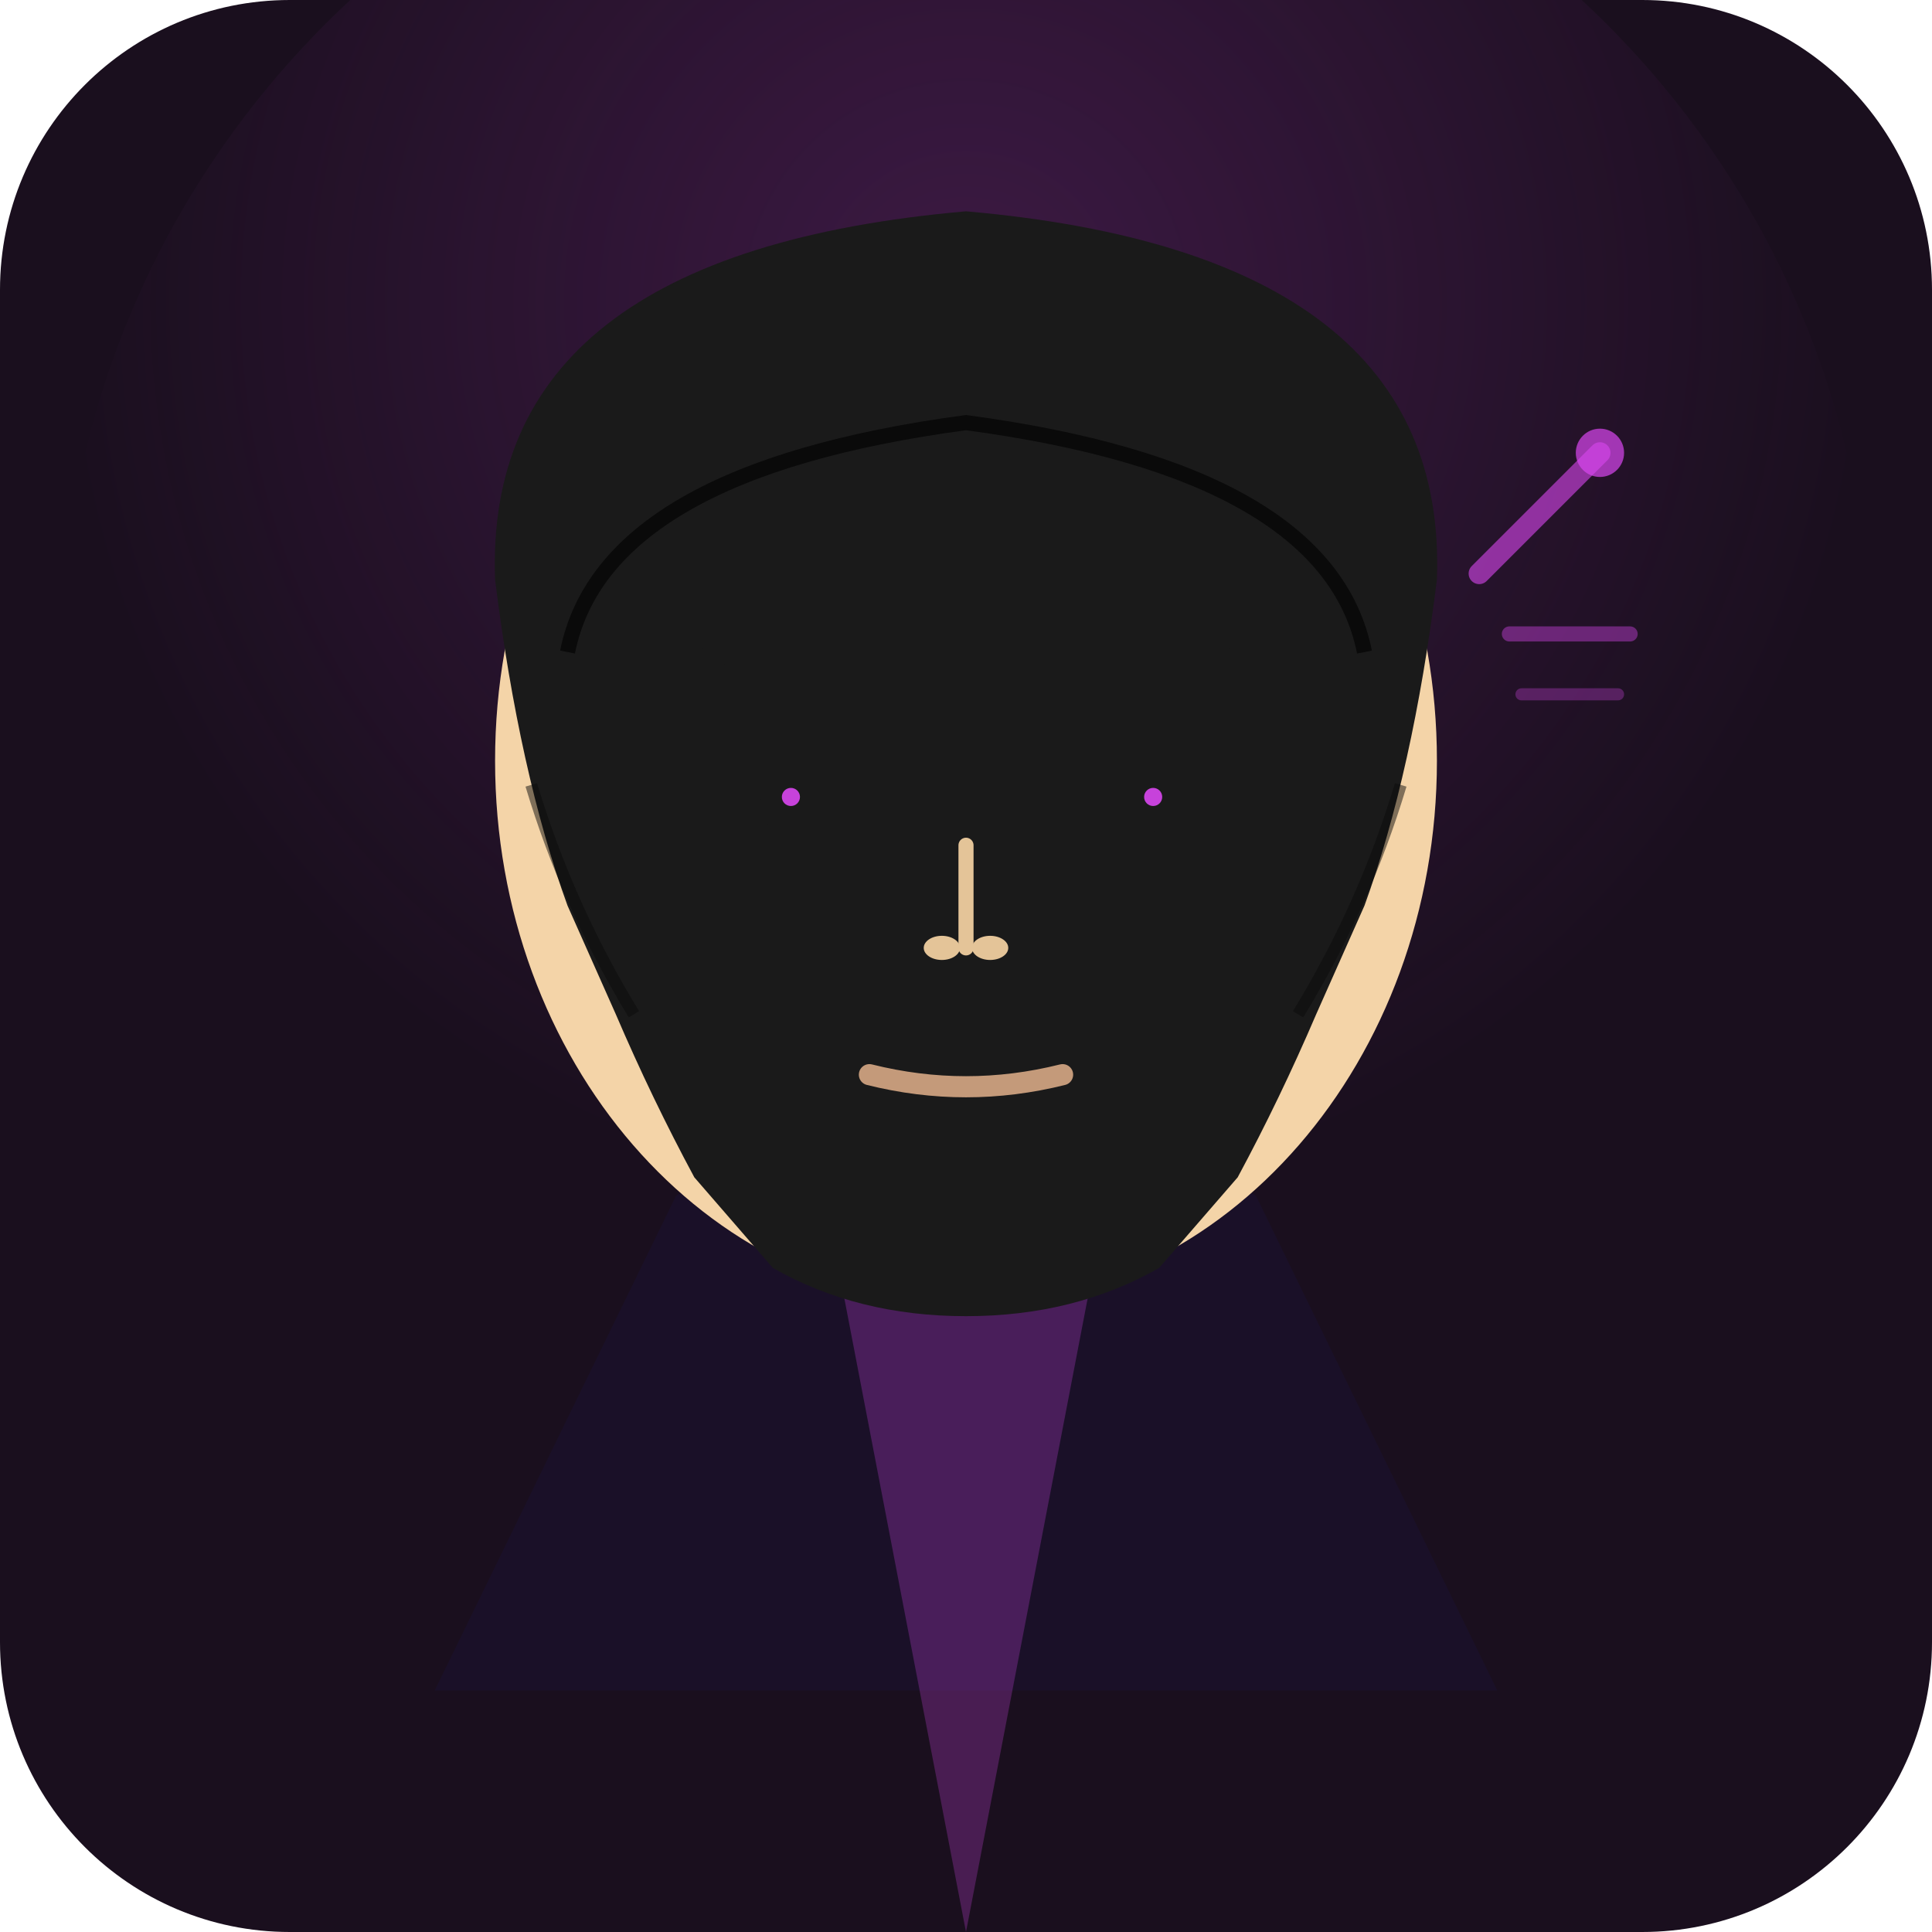
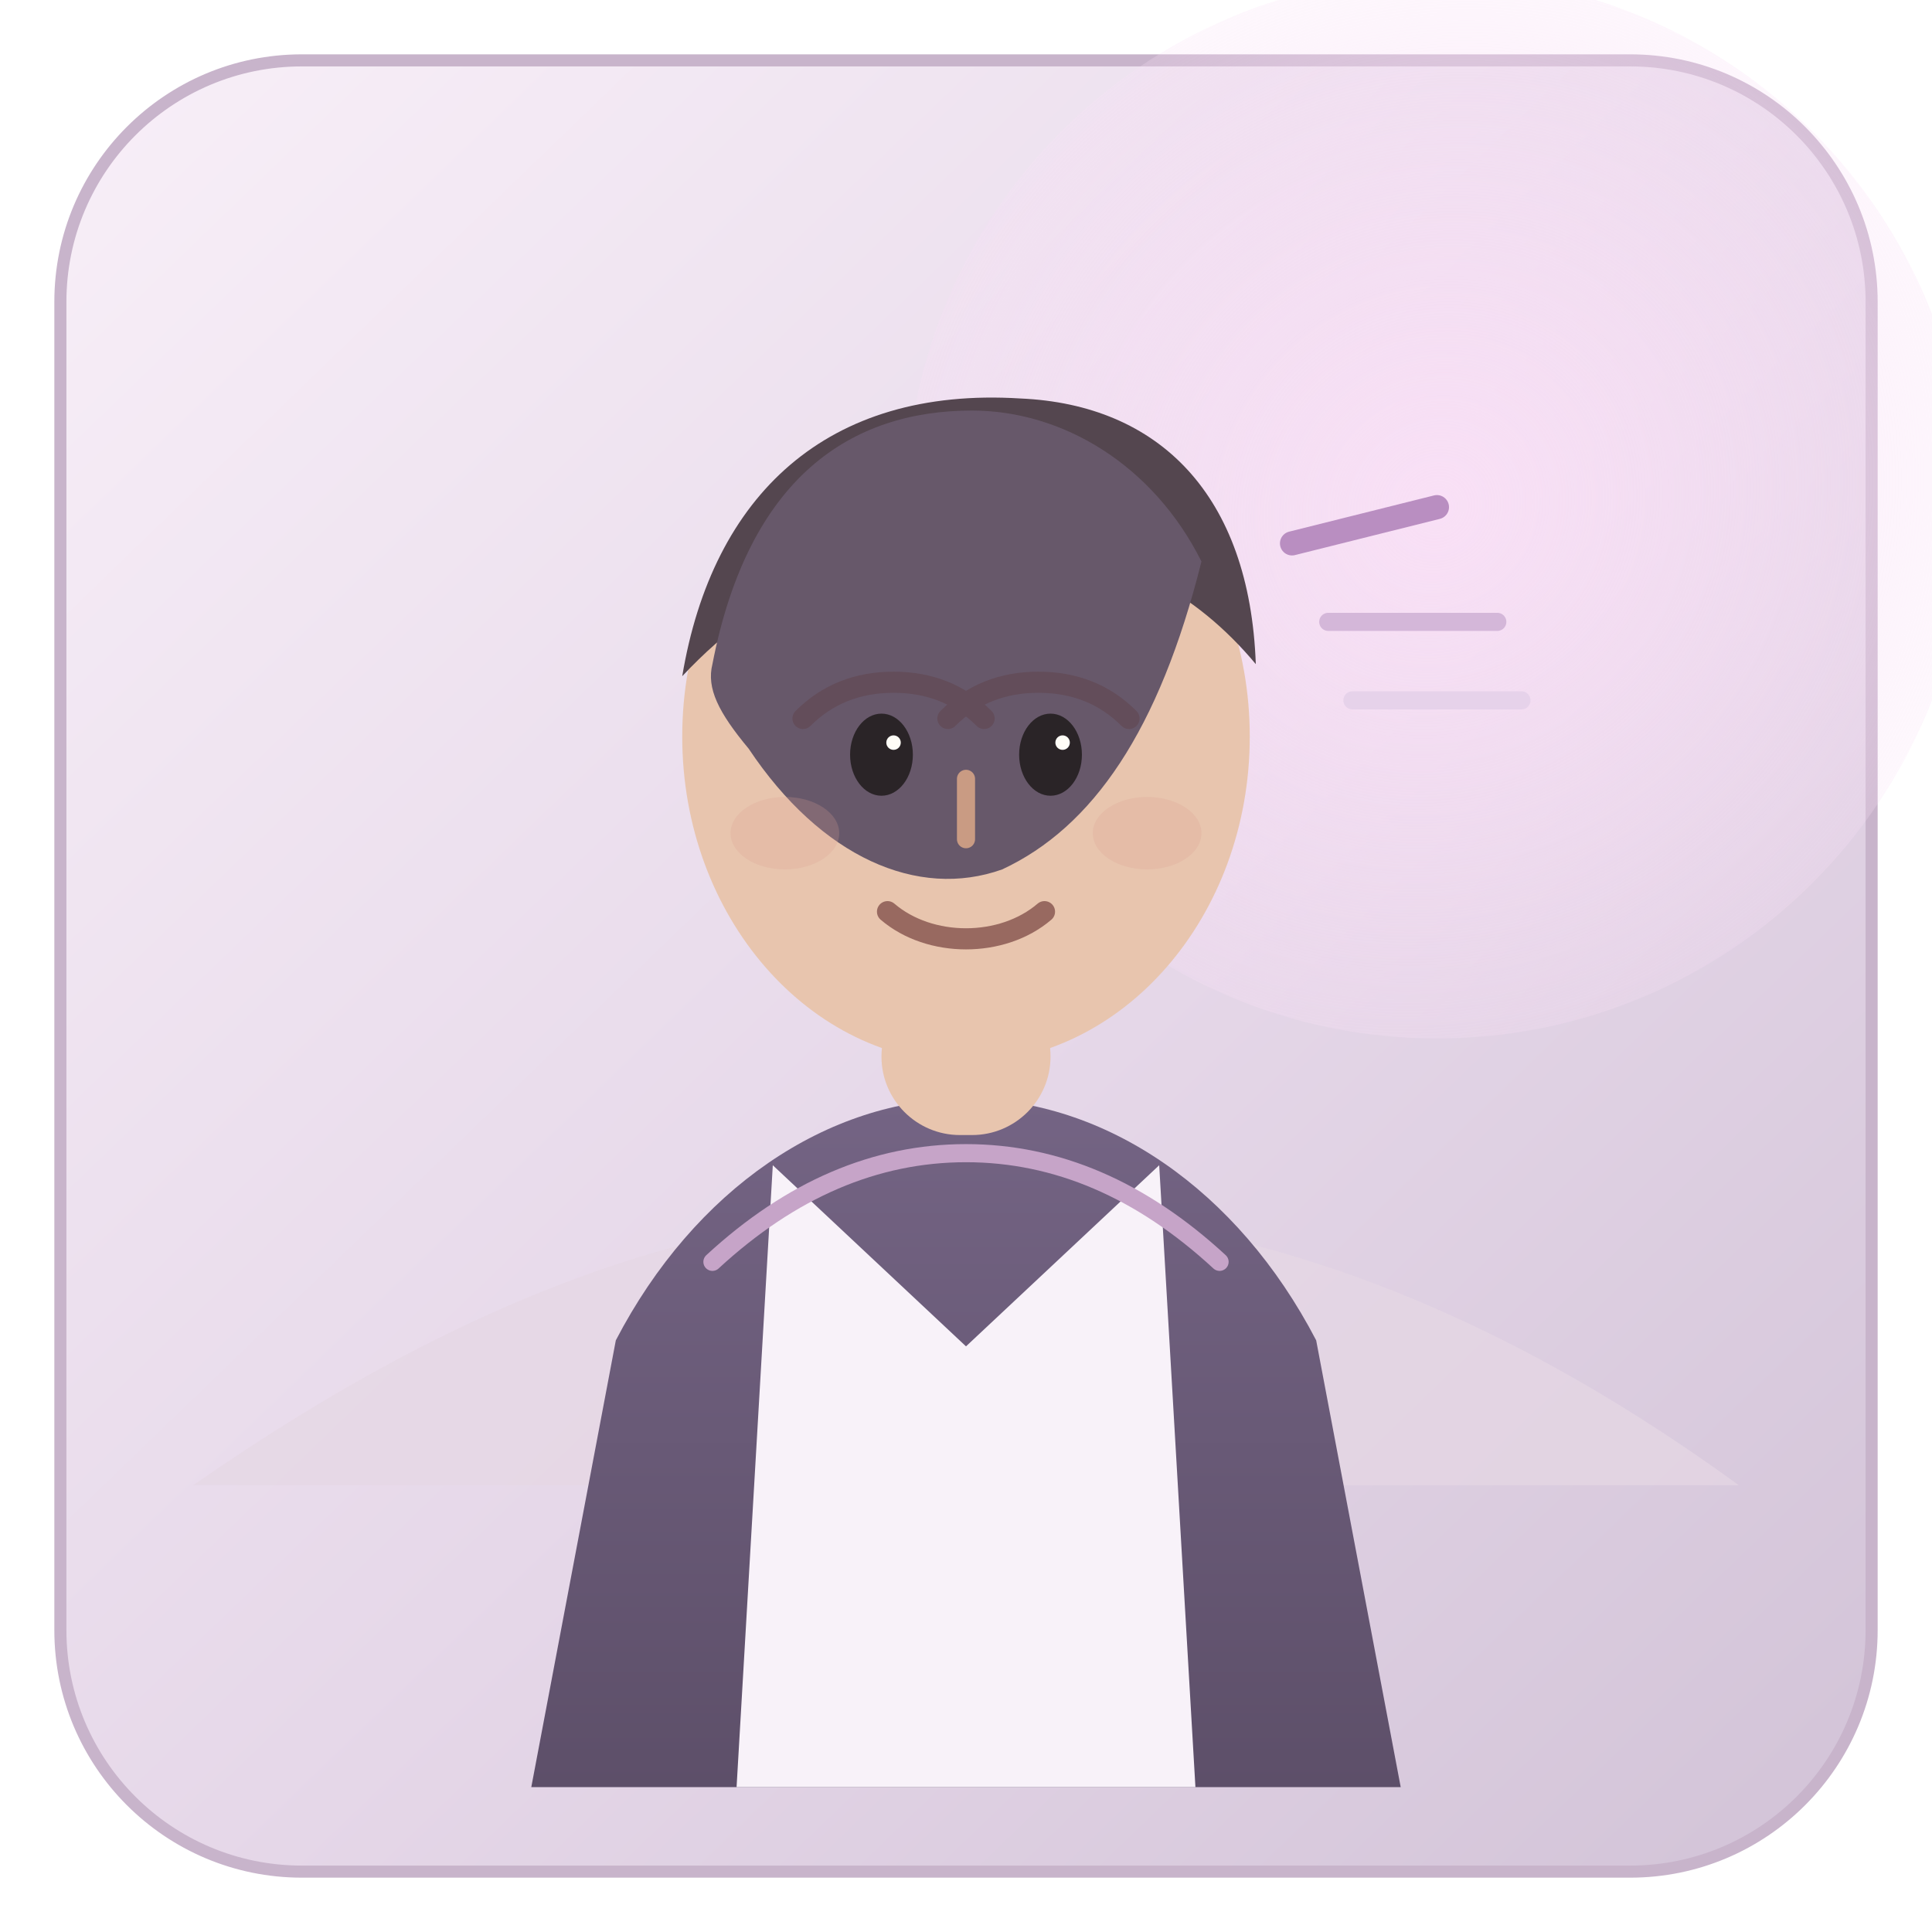
<svg xmlns="http://www.w3.org/2000/svg" width="320" height="320" viewBox="0 0 320 320" fill="none">
  <defs>
-     <linearGradient id="sm-bg" x1="0" y1="0" x2="320" y2="320">
-       <stop stop-color="#1a0f1e" />
-       <stop offset="1" stop-color="#2d1a3e" />
+     <linearGradient id="sm_bg" x1="22" y1="16" x2="300" y2="304" gradientUnits="userSpaceOnUse">
+       <stop stop-color="#F7EEF7" />
+       <stop offset="0.54" stop-color="#E6D8E9" />
+       <stop offset="1" stop-color="#D3C4D8" />
    </linearGradient>
-     <radialGradient id="sm-glow" cx="0.5" cy="0.3">
-       <stop stop-color="#d946ef" stop-opacity="0.18" />
-       <stop offset="1" stop-color="#d946ef" stop-opacity="0" />
+     <radialGradient id="sm_wash" cx="0" cy="0" r="1" gradientUnits="userSpaceOnUse" gradientTransform="translate(238 84) rotate(136) scale(124 116)">
+       <stop stop-color="#F9E0F6" />
+       <stop offset="1" stop-color="#F9E0F6" stop-opacity="0" />
    </radialGradient>
+     <linearGradient id="sm_coat" x1="160" y1="182" x2="160" y2="296" gradientUnits="userSpaceOnUse">
+       <stop stop-color="#746484" />
+       <stop offset="1" stop-color="#5D4F69" />
+     </linearGradient>
  </defs>
-   <rect width="320" height="320" rx="48" fill="url(#sm-bg)" />
-   <circle cx="160" cy="110" r="150" fill="url(#sm-glow)" />
-   <path d="M72 280 L112 198 L160 173 L208 198 L248 280 Z" fill="#1a1028" />
-   <path d="M136 195 L160 213 L184 195 L160 320 Z" fill="#d946ef" opacity="0.25" />
-   <ellipse cx="160" cy="126" rx="78" ry="90" fill="#f4d4a8" />
-   <path d="M82 96 Q80 42 160 35 Q240 42 238 96 Q234 128 226 150 L218 168 Q212 182 205 195 L192 210 Q178 218 160 218 Q142 218 128 210 L115 195 Q108 182 102 168 L94 150 Q86 128 82 96 Z" fill="#1a1a1a" />
-   <path d="M94 108 Q100 78 160 70 Q220 78 226 108" stroke="#0a0a0a" stroke-width="2.5" fill="none" />
-   <path d="M88 130 Q94 150 105 168" stroke="#0a0a0a" stroke-width="2" fill="none" opacity="0.5" />
-   <path d="M232 130 Q226 150 215 168" stroke="#0a0a0a" stroke-width="2" fill="none" opacity="0.5" />
-   <path d="M116 109 Q129 107 148 109" stroke="#1a1a1a" stroke-width="3" stroke-linecap="round" />
-   <path d="M172 109 Q191 107 204 109" stroke="#1a1a1a" stroke-width="3" stroke-linecap="round" />
-   <path d="M123 133 Q130 131 137 133" stroke="#1a1a1a" stroke-width="2.5" fill="none" stroke-linecap="round" />
-   <path d="M183 133 Q190 131 197 133" stroke="#1a1a1a" stroke-width="2.5" fill="none" stroke-linecap="round" />
-   <ellipse cx="130" cy="133" rx="4" ry="5" fill="#1a1a1a" />
-   <ellipse cx="190" cy="133" rx="4" ry="5" fill="#1a1a1a" />
-   <circle cx="131" cy="132" r="1.5" fill="#d946ef" opacity="0.9" />
-   <circle cx="191" cy="132" r="1.5" fill="#d946ef" opacity="0.9" />
-   <path d="M160 140 L160 157" stroke="#e4c498" stroke-width="2.5" stroke-linecap="round" />
-   <ellipse cx="156" cy="157" rx="3" ry="2" fill="#e4c498" />
-   <ellipse cx="164" cy="157" rx="3" ry="2" fill="#e4c498" />
-   <path d="M144 178 Q160 182 176 178" stroke="#c49a7a" stroke-width="3.5" stroke-linecap="round" />
-   <path d="M245 95 L265 75" stroke="#d946ef" stroke-width="3.5" stroke-linecap="round" opacity="0.6" />
-   <circle cx="265" cy="75" r="4" fill="#d946ef" opacity="0.7" />
-   <path d="M250 105 L270 105" stroke="#d946ef" stroke-width="2.5" stroke-linecap="round" opacity="0.4" />
-   <path d="M252 115 L268 115" stroke="#d946ef" stroke-width="2" stroke-linecap="round" opacity="0.3" />
+   <rect x="10" y="10" width="300" height="300" rx="40" fill="url(#sm_bg)" />
+   <rect x="10" y="10" width="300" height="300" rx="40" stroke="#C8B4CB" stroke-width="2" />
+   <circle cx="238" cy="84" r="88" fill="url(#sm_wash)" />
+   <path d="M32 246C78 214 118 200 160 200C202 200 244 214 288 246" fill="#E6D8E5" fill-opacity="0.7" />
+   <path d="M88 296L102 222C115 197 137 182 160 182C183 182 205 197 218 222L232 296H88Z" fill="url(#sm_coat)" />
+   <path d="M128 193L160 223L192 193L198 296H122L128 193Z" fill="#F8F2F9" />
+   <path d="M118 209C131 197 145 191 160 191C175 191 189 197 202 209" stroke="#C6A4C8" stroke-width="3" stroke-linecap="round" />
+   <rect x="146" y="162" width="28" height="26" rx="13" fill="#E8C5AE" />
+   <ellipse cx="160" cy="122" rx="47" ry="54" fill="#E8C5AE" />
+   <path d="M113 112C118 82 137 64 169 66C192 67 207 82 208 110C198 98 185 91 168 90C146 88 127 97 113 112Z" fill="#54464F" />
+   <path d="M118 110C124 79 141 68 161 68C176 68 191 77 199 93C192 121 181 137 166 144C152 149 136 142 124 124C119 118 117 114 118 110Z" fill="#67586A" />
+   <path d="M133 119C137 115 142 113 148 113C154 113 159 115 163 119" stroke="#634D5A" stroke-width="3.5" stroke-linecap="round" />
+   <path d="M157 119C161 115 166 113 172 113C178 113 183 115 187 119" stroke="#634D5A" stroke-width="3.5" stroke-linecap="round" />
+   <ellipse cx="146" cy="125" rx="5.2" ry="6.8" fill="#2A2427" />
+   <ellipse cx="174" cy="125" rx="5.2" ry="6.8" fill="#2A2427" />
+   <circle cx="148" cy="123" r="1.2" fill="#FFFDF7" />
+   <circle cx="176" cy="123" r="1.2" fill="#FFFDF7" />
+   <path d="M160 129V139" stroke="#C99B83" stroke-width="3" stroke-linecap="round" />
+   <path d="M147 151C154 157 166 157 173 151" stroke="#986960" stroke-width="3.5" stroke-linecap="round" />
+   <ellipse cx="130" cy="138" rx="9" ry="6" fill="#DA9F94" fill-opacity="0.24" />
+   <ellipse cx="190" cy="138" rx="9" ry="6" fill="#DA9F94" fill-opacity="0.24" />
+   <path d="M214 90L238 84" stroke="#B98EC1" stroke-width="4" stroke-linecap="round" />
+   <path d="M220 103H248" stroke="#D4B7D9" stroke-width="3" stroke-linecap="round" />
+   <path d="M224 116H252" stroke="#E6D2EA" stroke-width="3" stroke-linecap="round" />
</svg>
